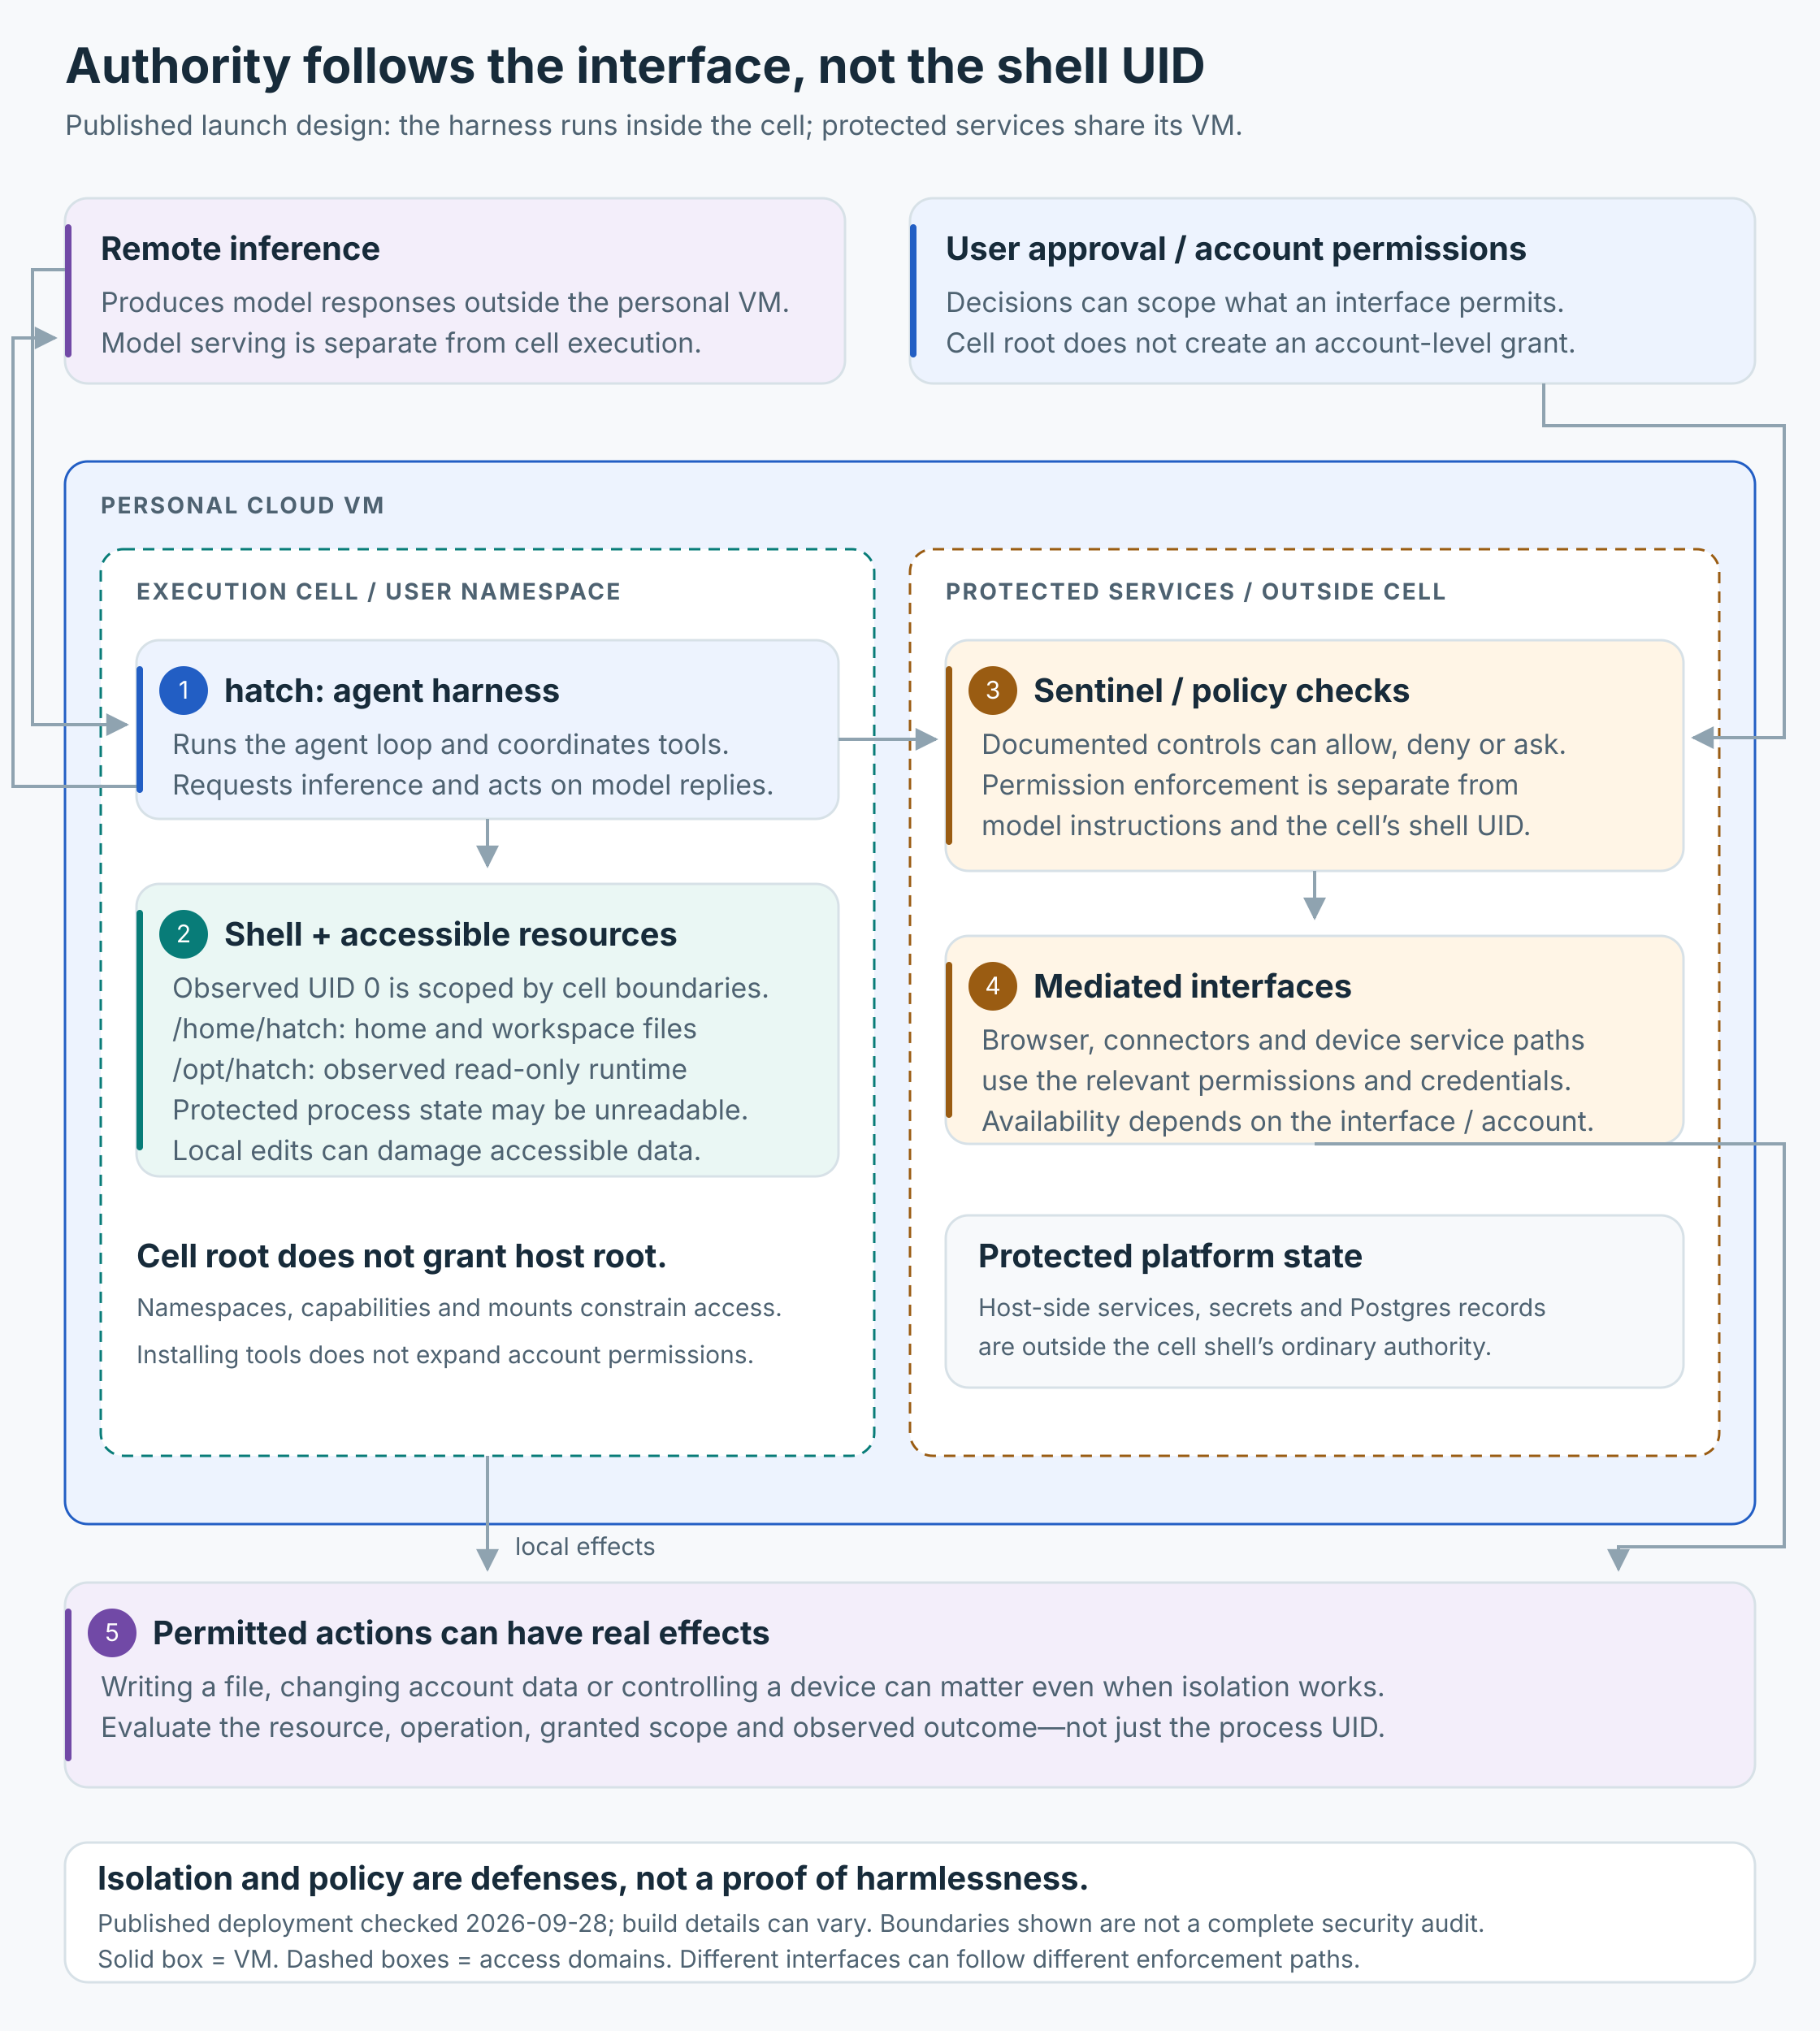
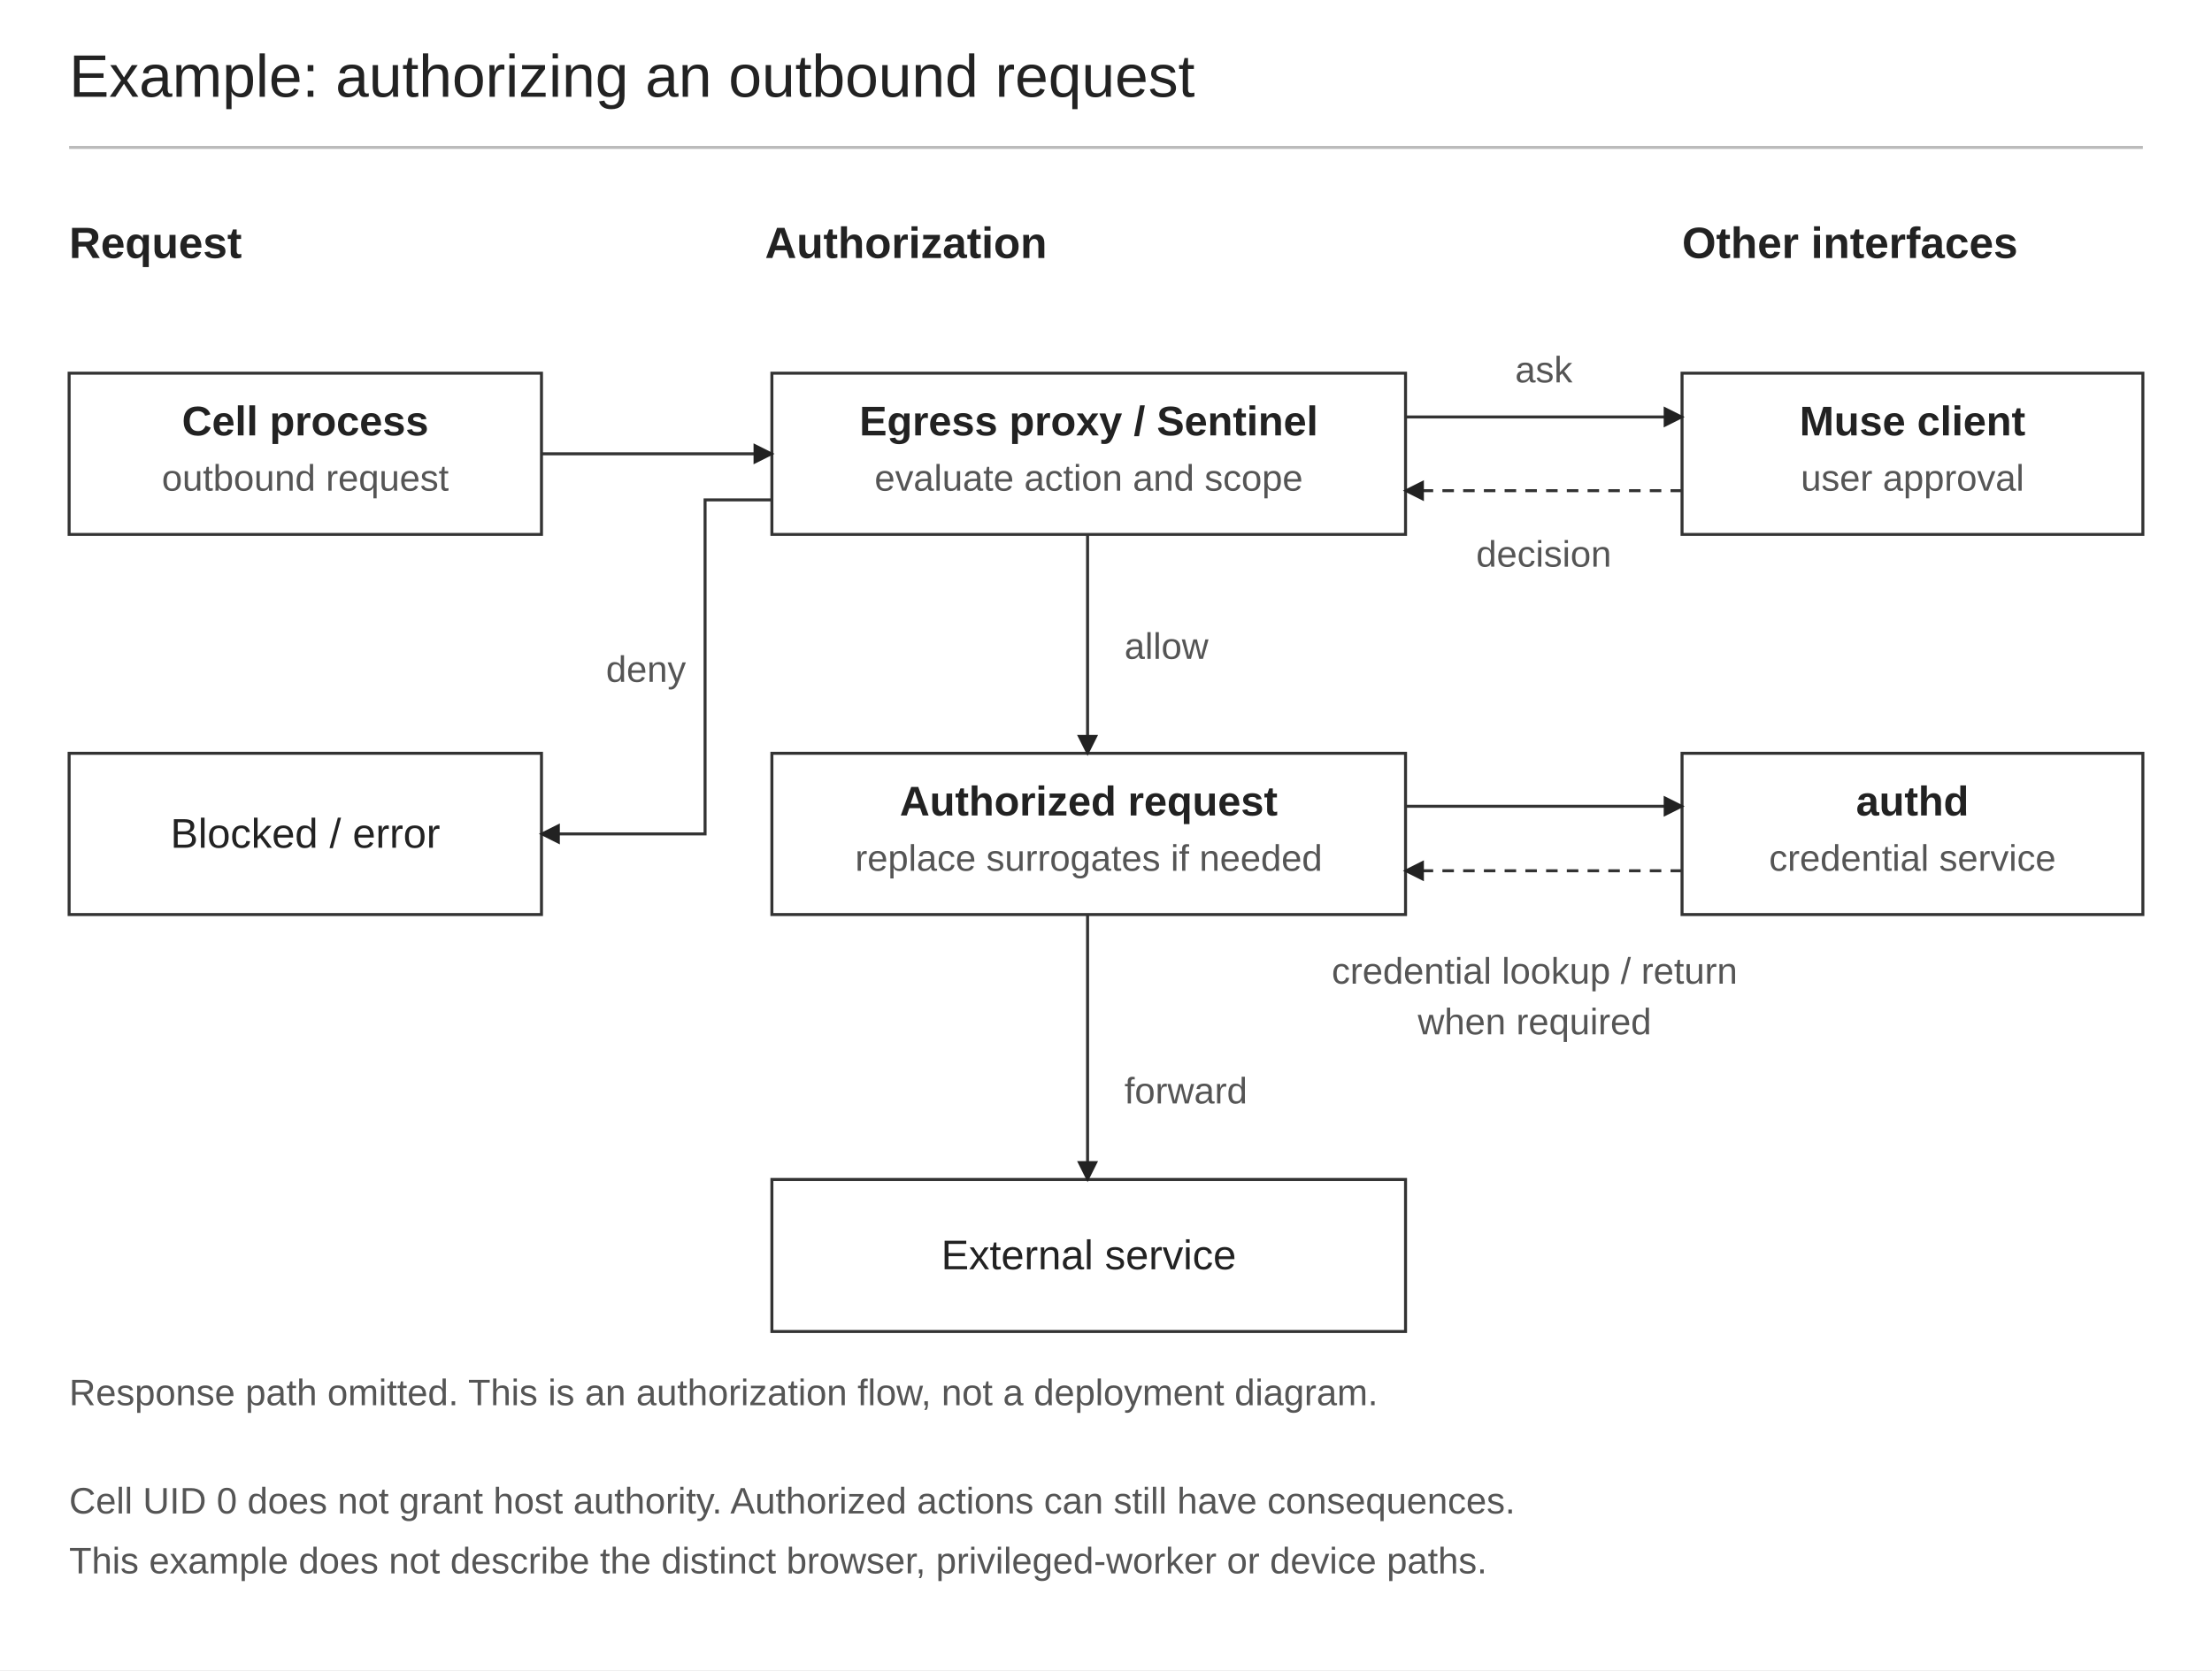
- <svg xmlns="http://www.w3.org/2000/svg" width="1120" height="1250" viewBox="0 0 1120 1250" role="img" aria-labelledby="title desc">
+ <svg xmlns="http://www.w3.org/2000/svg" width="960" height="725" viewBox="0 0 960 725" role="img" aria-labelledby="title desc">
  <defs>
-     <marker id="arrow" viewBox="0 0 10 10" refX="9" refY="5" markerWidth="7" markerHeight="7" orient="auto-start-reverse">
-       <path d="M 0 0 L 10 5 L 0 10 z" fill="#8FA3B0" />
+     <marker id="a" viewBox="0 0 8 8" refX="7" refY="4" markerWidth="7" markerHeight="7" orient="auto-start-reverse">
+       <path d="M0 0L8 4L0 8" fill="#222" />
    </marker>
  </defs>
-   <style>text{font-family:system-ui,-apple-system,BlinkMacSystemFont,"Segoe UI",sans-serif} .title{font-size:30px;font-weight:700;fill:#172B3A}.sub{font-size:17px;fill:#4E6271}.label{font-size:20px;font-weight:650;fill:#172B3A}.body{font-size:17px;fill:#4E6271}.small{font-size:15px;fill:#4E6271}.over{font-size:14px;font-weight:700;letter-spacing:1.2px;fill:#4E6271}</style>
-   <rect width="1120" height="1250" fill="#F7F9FB" />
-   <text x="40" y="51" class="title">Authority follows the interface, not the shell UID</text>
-   <text x="40" y="83" class="sub">Published launch design: the harness runs inside the cell; protected services share its VM.</text>
-   <rect x="40" y="122" width="480" height="114" rx="14" fill="#F3EEFA" stroke="#D7E1E7" stroke-width="1.5" />
-   <rect x="40" y="138" width="4" height="82" rx="2" fill="#7149A6" />
-   <text x="62" y="160" class="label">Remote inference</text>
-   <text x="62" y="192" class="body">Produces model responses outside the personal VM.</text>
-   <text x="62" y="217" class="body">Model serving is separate from cell execution.</text>
-   <rect x="560" y="122" width="520" height="114" rx="14" fill="#EDF3FE" stroke="#D7E1E7" stroke-width="1.5" />
-   <rect x="560" y="138" width="4" height="82" rx="2" fill="#225EC4" />
-   <text x="582" y="160" class="label">User approval / account permissions</text>
-   <text x="582" y="192" class="body">Decisions can scope what an interface permits.</text>
-   <text x="582" y="217" class="body">Cell root does not create an account-level grant.</text>
-   <rect x="40" y="284" width="1040" height="654" rx="14" fill="#EDF3FE" stroke="#225EC4" stroke-width="1.5" />
-   <text x="62" y="316" class="over">PERSONAL CLOUD VM</text>
-   <rect x="62" y="338" width="476" height="558" rx="14" fill="white" stroke="#087C78" stroke-width="1.5" stroke-dasharray="7 5" />
-   <text x="84" y="369" class="over">EXECUTION CELL / USER NAMESPACE</text>
-   <rect x="84" y="394" width="432" height="110" rx="14" fill="#EDF3FE" stroke="#D7E1E7" stroke-width="1.5" />
-   <rect x="84" y="410" width="4" height="78" rx="2" fill="#225EC4" />
-   <circle cx="113" cy="425" r="15" fill="#225EC4" />
-   <text x="113" y="430" class="small" style="fill:white" text-anchor="middle">1</text>
-   <text x="138" y="432" class="label">hatch: agent harness</text>
-   <text x="106" y="464" class="body">Runs the agent loop and coordinates tools.</text>
-   <text x="106" y="489" class="body">Requests inference and acts on model replies.</text>
-   <path d="M 40 166 H 20 V 446 H 78" fill="none" stroke="#8FA3B0" stroke-width="2" marker-end="url(#arrow)" />
-   <path d="M 84 484 H 8 V 208 H 34" fill="none" stroke="#8FA3B0" stroke-width="2" marker-end="url(#arrow)" />
-   <path d="M 300 504 V 533" fill="none" stroke="#8FA3B0" stroke-width="2" marker-end="url(#arrow)" />
-   <rect x="84" y="544" width="432" height="180" rx="14" fill="#EAF7F4" stroke="#D7E1E7" stroke-width="1.5" />
-   <rect x="84" y="560" width="4" height="148" rx="2" fill="#087C78" />
-   <circle cx="113" cy="575" r="15" fill="#087C78" />
-   <text x="113" y="580" class="small" style="fill:white" text-anchor="middle">2</text>
-   <text x="138" y="582" class="label">Shell + accessible resources</text>
-   <text x="106" y="614" class="body">Observed UID 0 is scoped by cell boundaries.</text>
-   <text x="106" y="639" class="body">/home/hatch: home and workspace files</text>
-   <text x="106" y="664" class="body">/opt/hatch: observed read-only runtime</text>
-   <text x="106" y="689" class="body">Protected process state may be unreadable.</text>
-   <text x="106" y="714" class="body">Local edits can damage accessible data.</text>
-   <text x="84" y="780" class="label">Cell root does not grant host root.</text>
-   <text x="84" y="810" class="small">Namespaces, capabilities and mounts constrain access.</text>
-   <text x="84" y="839" class="small">Installing tools does not expand account permissions.</text>
-   <rect x="560" y="338" width="498" height="558" rx="14" fill="white" stroke="#9A5C12" stroke-width="1.5" stroke-dasharray="7 5" />
-   <text x="582" y="369" class="over">PROTECTED SERVICES / OUTSIDE CELL</text>
-   <rect x="582" y="394" width="454" height="142" rx="14" fill="#FFF5E6" stroke="#D7E1E7" stroke-width="1.5" />
-   <rect x="582" y="410" width="4" height="110" rx="2" fill="#9A5C12" />
-   <circle cx="611" cy="425" r="15" fill="#9A5C12" />
-   <text x="611" y="430" class="small" style="fill:white" text-anchor="middle">3</text>
-   <text x="636" y="432" class="label">Sentinel / policy checks</text>
-   <text x="604" y="464" class="body">Documented controls can allow, deny or ask.</text>
-   <text x="604" y="489" class="body">Permission enforcement is separate from</text>
-   <text x="604" y="514" class="body">model instructions and the cell’s shell UID.</text>
-   <path d="M 516 455 H 576" fill="none" stroke="#8FA3B0" stroke-width="2" marker-end="url(#arrow)" />
-   <path d="M 950 236 V 262 H 1098 V 454 H 1042" fill="none" stroke="#8FA3B0" stroke-width="2" marker-end="url(#arrow)" />
-   <path d="M 809 536 V 565" fill="none" stroke="#8FA3B0" stroke-width="2" marker-end="url(#arrow)" />
-   <rect x="582" y="576" width="454" height="128" rx="14" fill="#FFF5E6" stroke="#D7E1E7" stroke-width="1.5" />
-   <rect x="582" y="592" width="4" height="96" rx="2" fill="#9A5C12" />
-   <circle cx="611" cy="607" r="15" fill="#9A5C12" />
-   <text x="611" y="612" class="small" style="fill:white" text-anchor="middle">4</text>
-   <text x="636" y="614" class="label">Mediated interfaces</text>
-   <text x="604" y="646" class="body">Browser, connectors and device service paths</text>
-   <text x="604" y="671" class="body">use the relevant permissions and credentials.</text>
-   <text x="604" y="696" class="body">Availability depends on the interface / account.</text>
-   <rect x="582" y="748" width="454" height="106" rx="14" fill="#F7F9FB" stroke="#D7E1E7" stroke-width="1.5" />
-   <text x="602" y="780" class="label">Protected platform state</text>
-   <text x="602" y="810" class="small">Host-side services, secrets and Postgres records</text>
-   <text x="602" y="834" class="small">are outside the cell shell’s ordinary authority.</text>
-   <path d="M 809 704 H 1098 V 952 H 996 V 966" fill="none" stroke="#8FA3B0" stroke-width="2" marker-end="url(#arrow)" />
-   <path d="M 300 896 V 966" fill="none" stroke="#8FA3B0" stroke-width="2" marker-end="url(#arrow)" />
-   <text x="317" y="957" class="small">local effects</text>
-   <rect x="40" y="974" width="1040" height="126" rx="14" fill="#F3EEFA" stroke="#D7E1E7" stroke-width="1.5" />
-   <rect x="40" y="990" width="4" height="94" rx="2" fill="#7149A6" />
-   <circle cx="69" cy="1005" r="15" fill="#7149A6" />
-   <text x="69" y="1010" class="small" style="fill:white" text-anchor="middle">5</text>
-   <text x="94" y="1012" class="label">Permitted actions can have real effects</text>
-   <text x="62" y="1044" class="body">Writing a file, changing account data or controlling a device can matter even when isolation works.</text>
-   <text x="62" y="1069" class="body">Evaluate the resource, operation, granted scope and observed outcome—not just the process UID.</text>
-   <rect x="40" y="1134" width="1040" height="86" rx="14" fill="white" stroke="#D7E1E7" stroke-width="1.5" />
-   <text x="60" y="1163" class="label">Isolation and policy are defenses, not a proof of harmlessness.</text>
-   <text x="60" y="1189" class="small">Published deployment checked 2026-09-28; build details can vary. Boundaries shown are not a complete security audit.</text>
-   <text x="60" y="1211" class="small">Solid box = VM. Dashed boxes = access domains. Different interfaces can follow different enforcement paths.</text>
+   <style>text{font-family:Arial,Helvetica,sans-serif;fill:#222;font-size:18px}.title{font-size:26px;font-weight:400}.group{font-size:19px;font-weight:700}.small{font-size:16px;fill:#555}.mono{font-family:Consolas,'Liberation Mono',monospace;font-size:16px}.head{font-size:18px;font-weight:700}</style>
+   <rect width="960" height="725" fill="white" />
+   <text x="30" y="42" class="title" text-anchor="start">Example: authorizing an outbound request</text>
+   <path d="M30 64H930" fill="none" stroke="#bbb" stroke-width="1.3" />
+   <text x="30" y="112" class="group" text-anchor="start">Request</text>
+   <text x="332" y="112" class="group" text-anchor="start">Authorization</text>
+   <text x="730" y="112" class="group" text-anchor="start">Other interfaces</text>
+   <rect x="30" y="162" width="205" height="70" fill="white" stroke="#333" stroke-width="1.3" />
+   <text x="132.5" y="189" class="head" text-anchor="middle">Cell process</text>
+   <text x="132.5" y="213" class="small" text-anchor="middle">outbound request</text>
+   <rect x="335" y="162" width="275" height="70" fill="white" stroke="#333" stroke-width="1.3" />
+   <text x="472.5" y="189" class="head" text-anchor="middle">Egress proxy / Sentinel</text>
+   <text x="472.5" y="213" class="small" text-anchor="middle">evaluate action and scope</text>
+   <path d="M235 197H335" fill="none" stroke="#333" stroke-width="1.3" marker-end="url(#a)" />
+   <rect x="730" y="162" width="200" height="70" fill="white" stroke="#333" stroke-width="1.3" />
+   <text x="830.0" y="189" class="head" text-anchor="middle">Muse client</text>
+   <text x="830.0" y="213" class="small" text-anchor="middle">user approval</text>
+   <path d="M610 181H730" fill="none" stroke="#333" stroke-width="1.3" marker-end="url(#a)" />
+   <text x="670" y="166" class="small" text-anchor="middle">ask</text>
+   <path d="M730 213H610" fill="none" stroke="#333" stroke-width="1.3" marker-end="url(#a)" stroke-dasharray="5 4" />
+   <text x="670" y="246" class="small" text-anchor="middle">decision</text>
+   <rect x="335" y="327" width="275" height="70" fill="white" stroke="#333" stroke-width="1.3" />
+   <text x="472.5" y="354" class="head" text-anchor="middle">Authorized request</text>
+   <text x="472.5" y="378" class="small" text-anchor="middle">replace surrogates if needed</text>
+   <path d="M472 232L472 327" fill="none" stroke="#333" stroke-width="1.3" marker-end="url(#a)" />
+   <text x="488" y="286" class="small" text-anchor="start">allow</text>
+   <rect x="30" y="327" width="205" height="70" fill="white" stroke="#333" stroke-width="1.3" />
+   <text x="132.5" y="368.0" class="" text-anchor="middle">Blocked / error</text>
+   <path d="M335 217H306V362H235" fill="none" stroke="#333" stroke-width="1.3" marker-end="url(#a)" />
+   <text x="263" y="296" class="small" text-anchor="start">deny</text>
+   <rect x="730" y="327" width="200" height="70" fill="white" stroke="#333" stroke-width="1.3" />
+   <text x="830.0" y="354" class="head" text-anchor="middle">authd</text>
+   <text x="830.0" y="378" class="small" text-anchor="middle">credential service</text>
+   <path d="M610 350H730" fill="none" stroke="#333" stroke-width="1.3" marker-end="url(#a)" />
+   <path d="M730 378H610" fill="none" stroke="#333" stroke-width="1.3" marker-end="url(#a)" stroke-dasharray="5 4" />
+   <text x="666" y="427" class="small" text-anchor="middle">credential lookup / return</text>
+   <text x="666" y="449" class="small" text-anchor="middle">when required</text>
+   <rect x="335" y="512" width="275" height="66" fill="white" stroke="#333" stroke-width="1.3" />
+   <text x="472.5" y="551.0" class="" text-anchor="middle">External service</text>
+   <path d="M472 397L472 512" fill="none" stroke="#333" stroke-width="1.3" marker-end="url(#a)" />
+   <text x="488" y="479" class="small" text-anchor="start">forward</text>
+   <text x="30" y="610" class="small" text-anchor="start">Response path omitted. This is an authorization flow, not a deployment diagram.</text>
+   <text x="30" y="657" class="small" text-anchor="start">Cell UID 0 does not grant host authority. Authorized actions can still have consequences.</text>
+   <text x="30" y="683" class="small" text-anchor="start">This example does not describe the distinct browser, privileged-worker or device paths.</text>
</svg>
